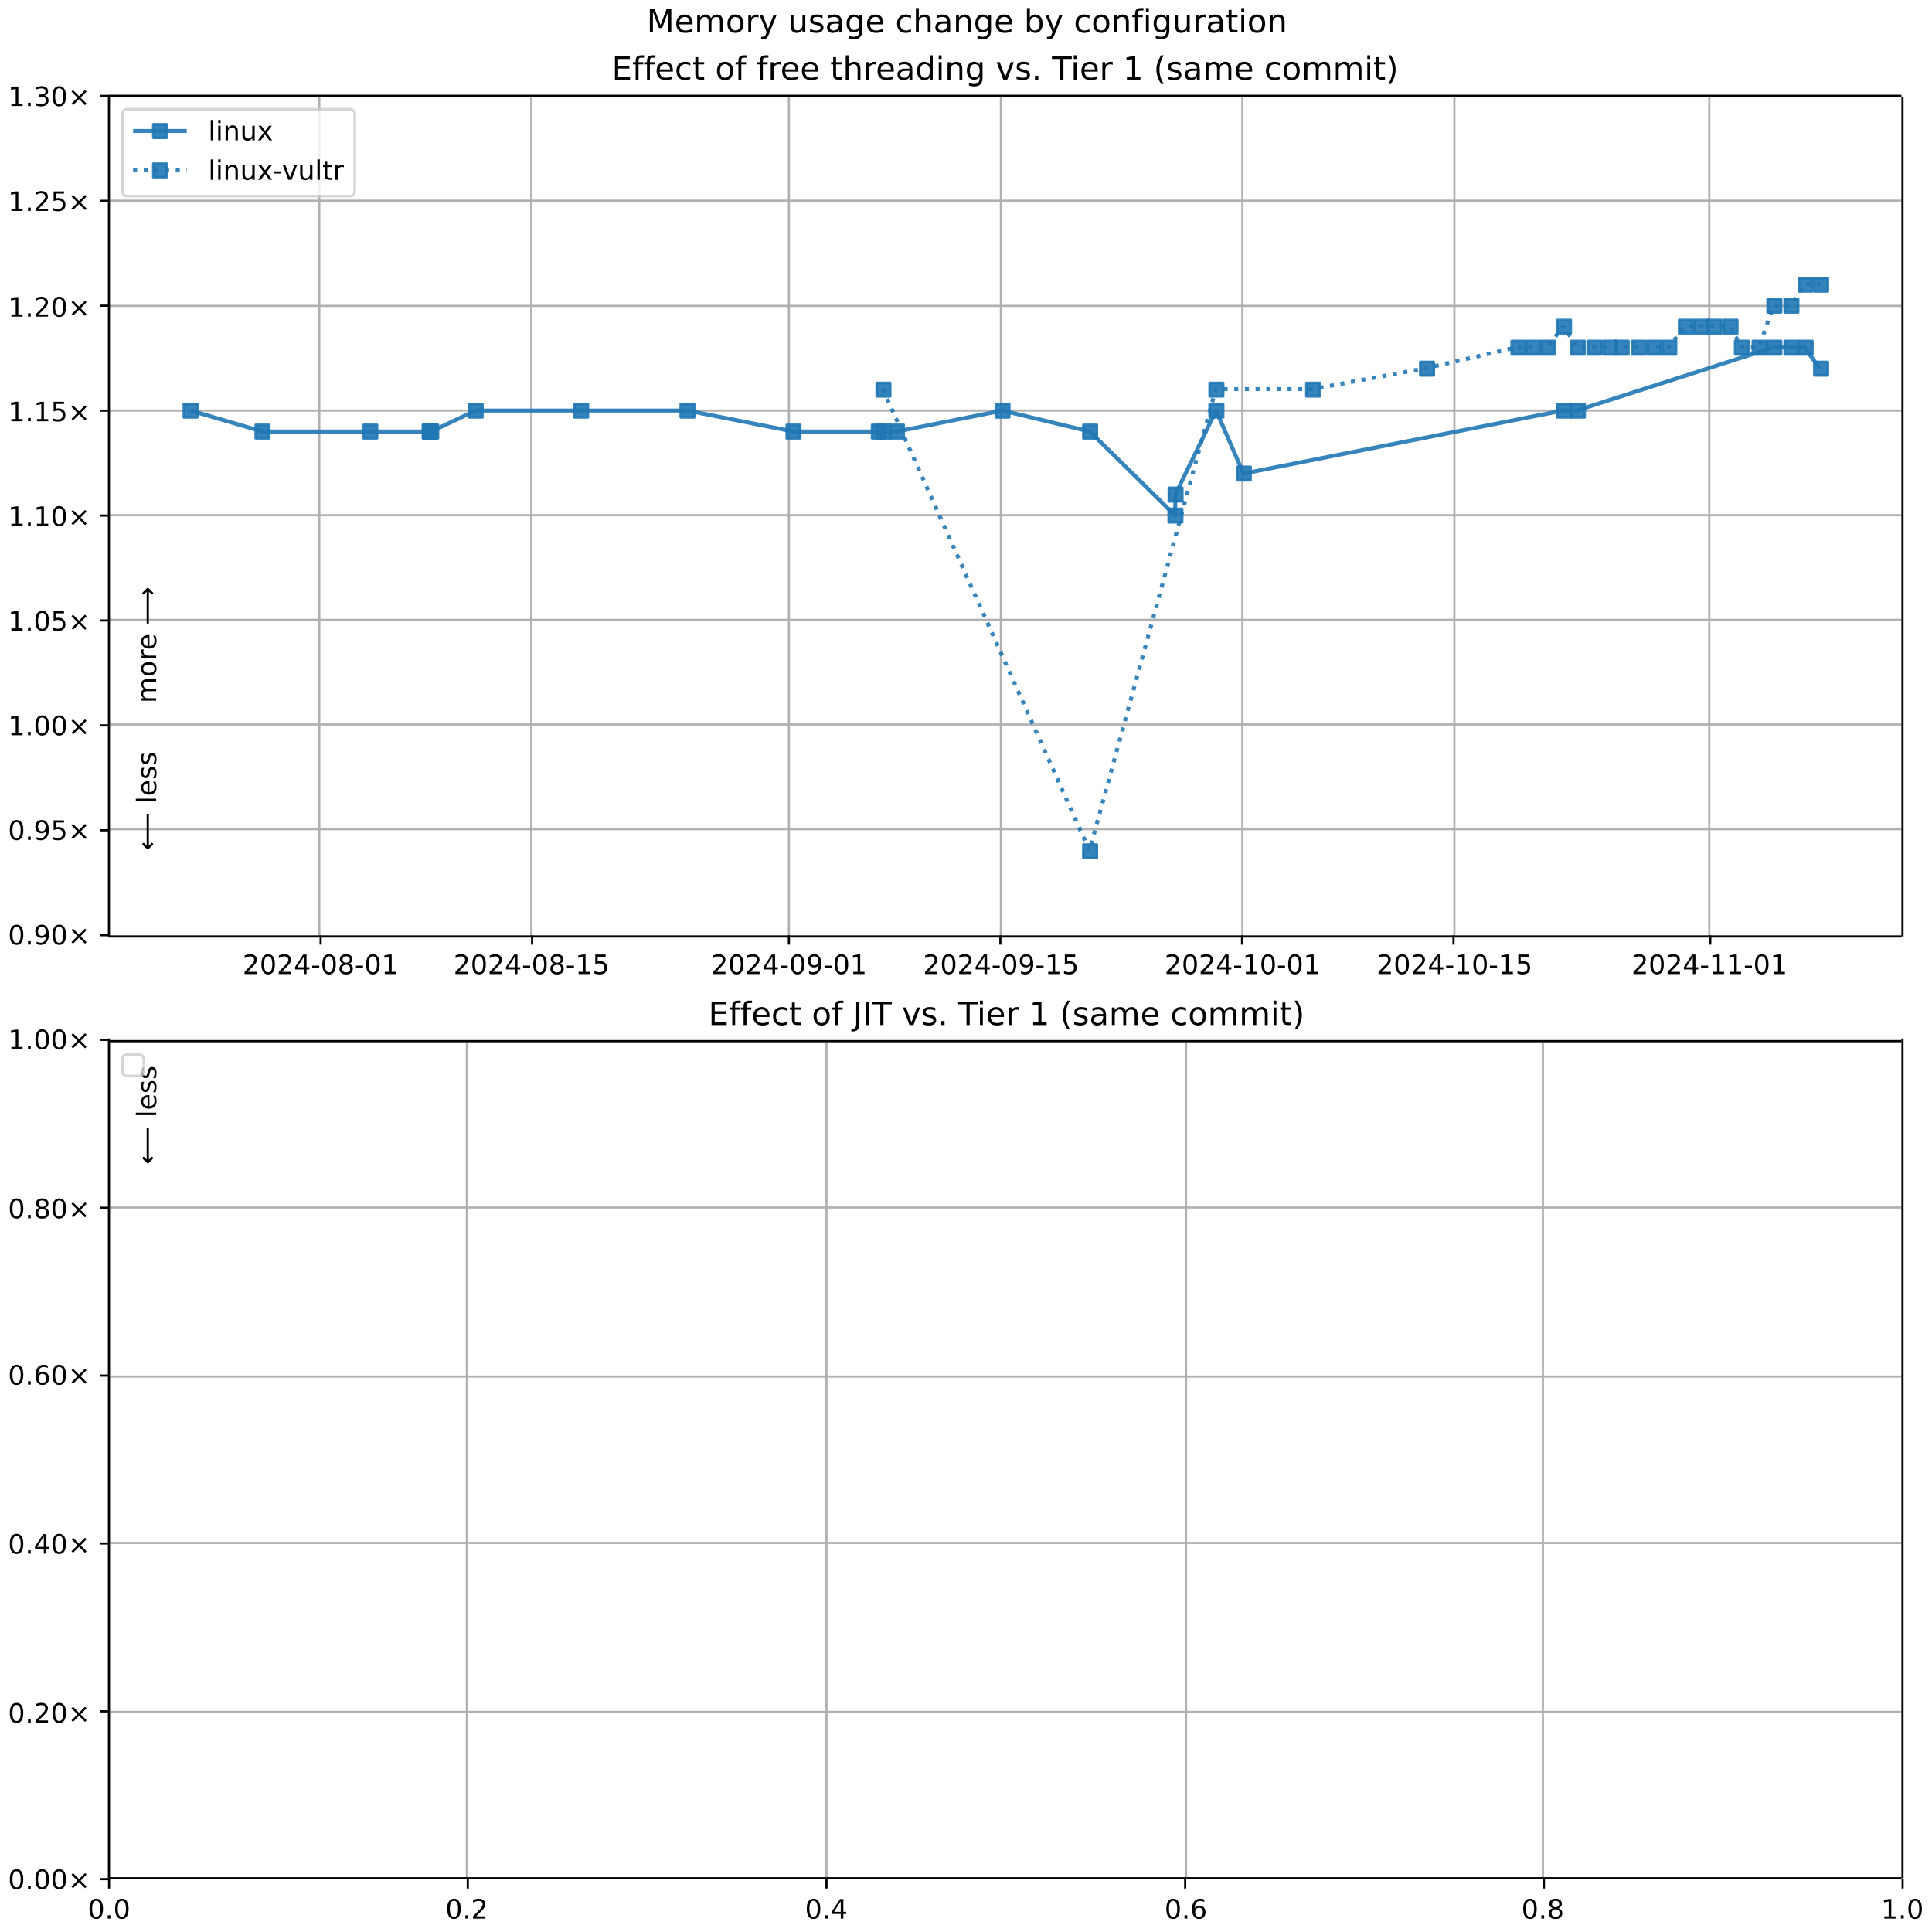
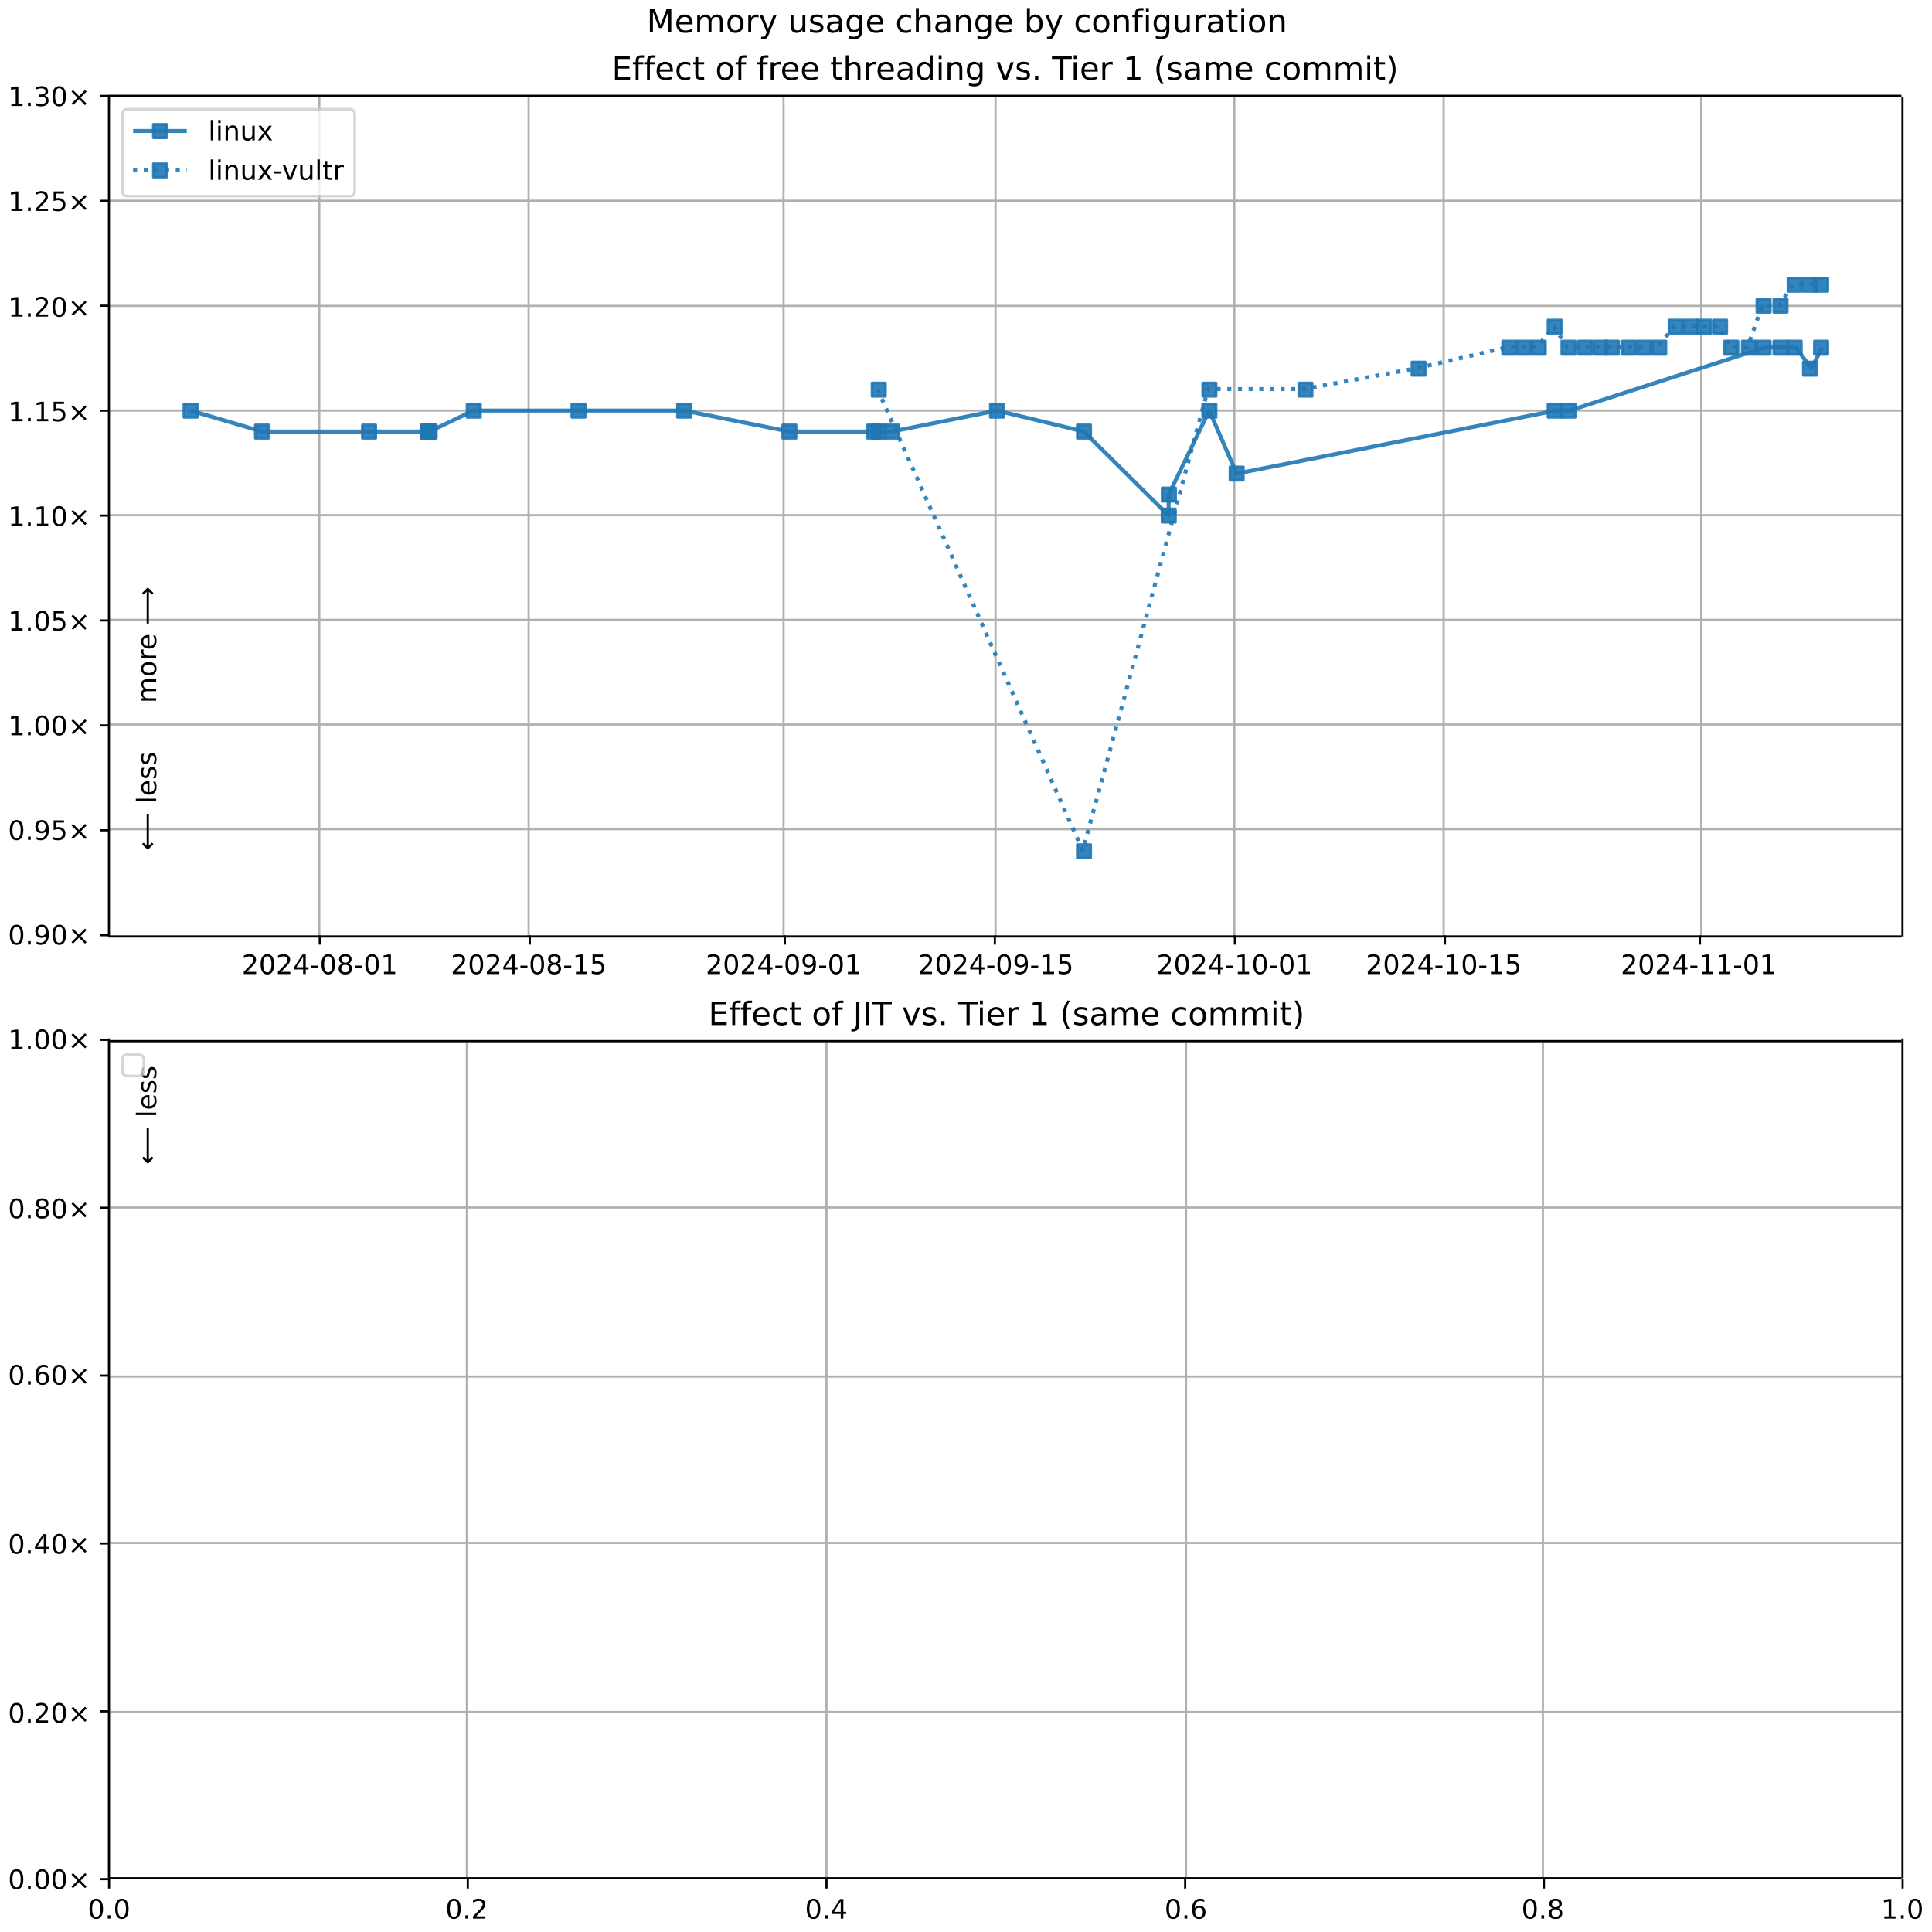
<svg xmlns="http://www.w3.org/2000/svg" xmlns:xlink="http://www.w3.org/1999/xlink" width="720pt" height="720pt" version="1.1" viewBox="0 0 720 720">
  <defs>
    <style type="text/css">*{stroke-linejoin: round; stroke-linecap: butt}</style>
  </defs>
  <path d="m0 720h720v-720h-720z" fill="#fff" />
  <path d="m40.6 349h668v-313h-668z" fill="#fff" />
  <path d="m119 349v-313" clip-path="url(#e)" fill="none" stroke="#b0b0b0" stroke-linecap="square" stroke-width=".8" />
  <defs>
    <path id="l" d="m0 0v3.5" stroke="#000" stroke-width=".8" />
  </defs>
-   <use x="119.493" y="348.529" stroke="#000000" stroke-width=".8" xlink:href="#l" />
-   <g transform="translate(90.4 363) scale(.1 -.1)">
+   <use x="119.163" y="348.529" stroke="#000000" stroke-width=".8" xlink:href="#l" />
+   <g transform="translate(90.1 363) scale(.1 -.1)">
    <defs>
      <path id="f" transform="scale(.0156)" d="m1228 531h2203v-531h-2962v531q359 372 979 998 621 627 780 809 303 340 423 576 121 236 121 464 0 372-261 606-261 235-680 235-297 0-627-103-329-103-704-313v638q381 153 712 231 332 78 607 78 725 0 1156-363 431-362 431-968 0-288-108-546-107-257-392-607-78-91-497-524-418-433-1181-1211z" />
      <path id="b" transform="scale(.0156)" d="m2034 4250q-487 0-733-480-245-479-245-1442 0-959 245-1439 246-480 733-480 491 0 736 480 246 480 246 1439 0 963-246 1442-245 480-736 480zm0 500q785 0 1199-621 414-620 414-1801 0-1178-414-1799-414-620-1199-620-784 0-1198 620-414 621-414 1799 0 1181 414 1801 414 621 1198 621z" />
      <path id="r" transform="scale(.0156)" d="m2419 4116-1594-2491h1594v2491zm-166 550h794v-3041h666v-525h-666v-1100h-628v1100h-2106v609l1940 2957z" />
      <path id="j" transform="scale(.0156)" d="m313 2009h1684v-512h-1684v512z" />
      <path id="ac" transform="scale(.0156)" d="m2034 2216q-450 0-708-241-257-241-257-662 0-422 257-663 258-241 708-241t709 242q260 243 260 662 0 421-258 662-257 241-711 241zm-631 268q-406 100-633 378-226 279-226 679 0 559 398 884 399 325 1092 325 697 0 1094-325t397-884q0-400-227-679-226-278-629-378 456-106 710-416 255-309 255-755 0-679-414-1042-414-362-1186-362-771 0-1186 362-414 363-414 1042 0 446 256 755 257 310 713 416zm-231 997q0-362 226-565 227-203 636-203 407 0 636 203 230 203 230 565 0 363-230 566-229 203-636 203-409 0-636-203-226-203-226-566z" />
      <path id="c" transform="scale(.0156)" d="m794 531h1031v3560l-1122-225v575l1116 225h631v-4135h1031v-531h-2687v531z" />
    </defs>
    <use xlink:href="#f" />
    <use x="63.623" xlink:href="#b" />
    <use x="127.246" xlink:href="#f" />
    <use x="190.869" xlink:href="#r" />
    <use x="254.492" xlink:href="#j" />
    <use x="290.576" xlink:href="#b" />
    <use x="354.199" xlink:href="#ac" />
    <use x="417.822" xlink:href="#j" />
    <use x="453.906" xlink:href="#b" />
    <use x="517.529" xlink:href="#c" />
  </g>
-   <path d="m198 349v-313" clip-path="url(#e)" fill="none" stroke="#b0b0b0" stroke-linecap="square" stroke-width=".8" />
-   <use x="198.301" y="348.529" stroke="#000000" stroke-width=".8" xlink:href="#l" />
-   <g transform="translate(169 363) scale(.1 -.1)">
+   <path d="m197 349v-313" clip-path="url(#e)" fill="none" stroke="#b0b0b0" stroke-linecap="square" stroke-width=".8" />
+   <use x="197.435" y="348.529" stroke="#000000" stroke-width=".8" xlink:href="#l" />
+   <g transform="translate(168 363) scale(.1 -.1)">
    <defs>
      <path id="u" transform="scale(.0156)" d="m691 4666h2478v-532h-1900v-1143q137 47 274 70 138 23 276 23 781 0 1237-428 457-428 457-1159 0-753-469-1171-469-417-1322-417-294 0-599 50-304 50-629 150v635q281-153 581-228t634-75q541 0 856 284 316 284 316 772 0 487-316 771-315 285-856 285-253 0-505-56-251-56-513-175v2344z" />
    </defs>
    <use xlink:href="#f" />
    <use x="63.623" xlink:href="#b" />
    <use x="127.246" xlink:href="#f" />
    <use x="190.869" xlink:href="#r" />
    <use x="254.492" xlink:href="#j" />
    <use x="290.576" xlink:href="#b" />
    <use x="354.199" xlink:href="#ac" />
    <use x="417.822" xlink:href="#j" />
    <use x="453.906" xlink:href="#c" />
    <use x="517.529" xlink:href="#u" />
  </g>
-   <path d="m294 349v-313" clip-path="url(#e)" fill="none" stroke="#b0b0b0" stroke-linecap="square" stroke-width=".8" />
-   <use x="293.996" y="348.529" stroke="#000000" stroke-width=".8" xlink:href="#l" />
-   <g transform="translate(265 363) scale(.1 -.1)">
+   <path d="m292 349v-313" clip-path="url(#e)" fill="none" stroke="#b0b0b0" stroke-linecap="square" stroke-width=".8" />
+   <use x="292.479" y="348.529" stroke="#000000" stroke-width=".8" xlink:href="#l" />
+   <g transform="translate(263 363) scale(.1 -.1)">
    <defs>
      <path id="ab" transform="scale(.0156)" d="m703 97v575q238-113 481-172 244-59 479-59 625 0 954 420 330 420 377 1277-181-269-460-413-278-144-615-144-700 0-1108 423-408 424-408 1159 0 718 425 1152 425 435 1131 435 810 0 1236-621 427-620 427-1801 0-1103-524-1761-523-658-1407-658-238 0-482 47-243 47-506 141zm1256 1978q425 0 673 290 249 291 249 798 0 503-249 795-248 292-673 292t-673-292-248-795q0-507 248-798 248-290 673-290z" />
    </defs>
    <use xlink:href="#f" />
    <use x="63.623" xlink:href="#b" />
    <use x="127.246" xlink:href="#f" />
    <use x="190.869" xlink:href="#r" />
    <use x="254.492" xlink:href="#j" />
    <use x="290.576" xlink:href="#b" />
    <use x="354.199" xlink:href="#ab" />
    <use x="417.822" xlink:href="#j" />
    <use x="453.906" xlink:href="#b" />
    <use x="517.529" xlink:href="#c" />
  </g>
-   <path d="m373 349v-313" clip-path="url(#e)" fill="none" stroke="#b0b0b0" stroke-linecap="square" stroke-width=".8" />
-   <use x="372.804" y="348.529" stroke="#000000" stroke-width=".8" xlink:href="#l" />
-   <g transform="translate(344 363) scale(.1 -.1)">
+   <path d="m371 349v-313" clip-path="url(#e)" fill="none" stroke="#b0b0b0" stroke-linecap="square" stroke-width=".8" />
+   <use x="370.751" y="348.529" stroke="#000000" stroke-width=".8" xlink:href="#l" />
+   <g transform="translate(342 363) scale(.1 -.1)">
    <use xlink:href="#f" />
    <use x="63.623" xlink:href="#b" />
    <use x="127.246" xlink:href="#f" />
    <use x="190.869" xlink:href="#r" />
    <use x="254.492" xlink:href="#j" />
    <use x="290.576" xlink:href="#b" />
    <use x="354.199" xlink:href="#ab" />
    <use x="417.822" xlink:href="#j" />
    <use x="453.906" xlink:href="#c" />
    <use x="517.529" xlink:href="#u" />
  </g>
-   <path d="m463 349v-313" clip-path="url(#e)" fill="none" stroke="#b0b0b0" stroke-linecap="square" stroke-width=".8" />
-   <use x="462.87" y="348.529" stroke="#000000" stroke-width=".8" xlink:href="#l" />
-   <g transform="translate(434 363) scale(.1 -.1)">
+   <path d="m460 349v-313" clip-path="url(#e)" fill="none" stroke="#b0b0b0" stroke-linecap="square" stroke-width=".8" />
+   <use x="460.205" y="348.529" stroke="#000000" stroke-width=".8" xlink:href="#l" />
+   <g transform="translate(431 363) scale(.1 -.1)">
    <use xlink:href="#f" />
    <use x="63.623" xlink:href="#b" />
    <use x="127.246" xlink:href="#f" />
    <use x="190.869" xlink:href="#r" />
    <use x="254.492" xlink:href="#j" />
    <use x="290.576" xlink:href="#c" />
    <use x="354.199" xlink:href="#b" />
    <use x="417.822" xlink:href="#j" />
    <use x="453.906" xlink:href="#b" />
    <use x="517.529" xlink:href="#c" />
  </g>
-   <path d="m542 349v-313" clip-path="url(#e)" fill="none" stroke="#b0b0b0" stroke-linecap="square" stroke-width=".8" />
-   <use x="541.678" y="348.529" stroke="#000000" stroke-width=".8" xlink:href="#l" />
-   <g transform="translate(513 363) scale(.1 -.1)">
+   <path d="m538 349v-313" clip-path="url(#e)" fill="none" stroke="#b0b0b0" stroke-linecap="square" stroke-width=".8" />
+   <use x="538.476" y="348.529" stroke="#000000" stroke-width=".8" xlink:href="#l" />
+   <g transform="translate(509 363) scale(.1 -.1)">
    <use xlink:href="#f" />
    <use x="63.623" xlink:href="#b" />
    <use x="127.246" xlink:href="#f" />
    <use x="190.869" xlink:href="#r" />
    <use x="254.492" xlink:href="#j" />
    <use x="290.576" xlink:href="#c" />
    <use x="354.199" xlink:href="#b" />
    <use x="417.822" xlink:href="#j" />
    <use x="453.906" xlink:href="#c" />
    <use x="517.529" xlink:href="#u" />
  </g>
-   <path d="m637 349v-313" clip-path="url(#e)" fill="none" stroke="#b0b0b0" stroke-linecap="square" stroke-width=".8" />
-   <use x="637.373" y="348.529" stroke="#000000" stroke-width=".8" xlink:href="#l" />
-   <g transform="translate(608 363) scale(.1 -.1)">
+   <path d="m634 349v-313" clip-path="url(#e)" fill="none" stroke="#b0b0b0" stroke-linecap="square" stroke-width=".8" />
+   <use x="633.521" y="348.529" stroke="#000000" stroke-width=".8" xlink:href="#l" />
+   <g transform="translate(604 363) scale(.1 -.1)">
    <use xlink:href="#f" />
    <use x="63.623" xlink:href="#b" />
    <use x="127.246" xlink:href="#f" />
    <use x="190.869" xlink:href="#r" />
    <use x="254.492" xlink:href="#j" />
    <use x="290.576" xlink:href="#c" />
    <use x="354.199" xlink:href="#c" />
    <use x="417.822" xlink:href="#j" />
    <use x="453.906" xlink:href="#b" />
    <use x="517.529" xlink:href="#c" />
  </g>
  <path d="m40.6 349h668" clip-path="url(#e)" fill="none" stroke="#b0b0b0" stroke-linecap="square" stroke-width=".8" />
  <defs>
    <path id="h" d="m0 0h-3.5" stroke="#000" stroke-width=".8" />
  </defs>
  <use x="40.646" y="348.529" stroke="#000000" stroke-width=".8" xlink:href="#h" />
  <g transform="translate(3 352) scale(.1 -.1)">
    <defs>
      <path id="d" transform="scale(.0156)" d="m684 794h660v-794h-660v794z" />
      <path id="i" transform="scale(.0156)" d="m4488 3438-1429-1435 1429-1428-372-378-1435 1434-1434-1434-369 378 1425 1428-1425 1435 369 378 1434-1435 1435 1435 372-378z" />
    </defs>
    <use xlink:href="#b" />
    <use x="63.623" xlink:href="#d" />
    <use x="95.41" xlink:href="#ab" />
    <use x="159.033" xlink:href="#b" />
    <use x="222.656" xlink:href="#i" />
  </g>
  <path d="m40.6 309h668" clip-path="url(#e)" fill="none" stroke="#b0b0b0" stroke-linecap="square" stroke-width=".8" />
  <use x="40.646" y="309.429" stroke="#000000" stroke-width=".8" xlink:href="#h" />
  <g transform="translate(3 313) scale(.1 -.1)">
    <use xlink:href="#b" />
    <use x="63.623" xlink:href="#d" />
    <use x="95.41" xlink:href="#ab" />
    <use x="159.033" xlink:href="#u" />
    <use x="222.656" xlink:href="#i" />
  </g>
  <path d="m40.6 270h668" clip-path="url(#e)" fill="none" stroke="#b0b0b0" stroke-linecap="square" stroke-width=".8" />
  <use x="40.646" y="270.33" stroke="#000000" stroke-width=".8" xlink:href="#h" />
  <g transform="translate(3 274) scale(.1 -.1)">
    <use xlink:href="#c" />
    <use x="63.623" xlink:href="#d" />
    <use x="95.41" xlink:href="#b" />
    <use x="159.033" xlink:href="#b" />
    <use x="222.656" xlink:href="#i" />
  </g>
  <path d="m40.6 231h668" clip-path="url(#e)" fill="none" stroke="#b0b0b0" stroke-linecap="square" stroke-width=".8" />
  <use x="40.646" y="231.23" stroke="#000000" stroke-width=".8" xlink:href="#h" />
  <g transform="translate(3 235) scale(.1 -.1)">
    <use xlink:href="#c" />
    <use x="63.623" xlink:href="#d" />
    <use x="95.41" xlink:href="#b" />
    <use x="159.033" xlink:href="#u" />
    <use x="222.656" xlink:href="#i" />
  </g>
  <path d="m40.6 192h668" clip-path="url(#e)" fill="none" stroke="#b0b0b0" stroke-linecap="square" stroke-width=".8" />
  <use x="40.646" y="192.131" stroke="#000000" stroke-width=".8" xlink:href="#h" />
  <g transform="translate(3 196) scale(.1 -.1)">
    <use xlink:href="#c" />
    <use x="63.623" xlink:href="#d" />
    <use x="95.41" xlink:href="#c" />
    <use x="159.033" xlink:href="#b" />
    <use x="222.656" xlink:href="#i" />
  </g>
  <path d="m40.6 153h668" clip-path="url(#e)" fill="none" stroke="#b0b0b0" stroke-linecap="square" stroke-width=".8" />
  <use x="40.646" y="153.031" stroke="#000000" stroke-width=".8" xlink:href="#h" />
  <g transform="translate(3 157) scale(.1 -.1)">
    <use xlink:href="#c" />
    <use x="63.623" xlink:href="#d" />
    <use x="95.41" xlink:href="#c" />
    <use x="159.033" xlink:href="#u" />
    <use x="222.656" xlink:href="#i" />
  </g>
  <path d="m40.6 114h668" clip-path="url(#e)" fill="none" stroke="#b0b0b0" stroke-linecap="square" stroke-width=".8" />
  <use x="40.646" y="113.932" stroke="#000000" stroke-width=".8" xlink:href="#h" />
  <g transform="translate(3 118) scale(.1 -.1)">
    <use xlink:href="#c" />
    <use x="63.623" xlink:href="#d" />
    <use x="95.41" xlink:href="#f" />
    <use x="159.033" xlink:href="#b" />
    <use x="222.656" xlink:href="#i" />
  </g>
  <path d="m40.6 74.8h668" clip-path="url(#e)" fill="none" stroke="#b0b0b0" stroke-linecap="square" stroke-width=".8" />
  <use x="40.646" y="74.832" stroke="#000000" stroke-width=".8" xlink:href="#h" />
  <g transform="translate(3 78.6) scale(.1 -.1)">
    <use xlink:href="#c" />
    <use x="63.623" xlink:href="#d" />
    <use x="95.41" xlink:href="#f" />
    <use x="159.033" xlink:href="#u" />
    <use x="222.656" xlink:href="#i" />
  </g>
  <path d="m40.6 35.7h668" clip-path="url(#e)" fill="none" stroke="#b0b0b0" stroke-linecap="square" stroke-width=".8" />
  <use x="40.646" y="35.733" stroke="#000000" stroke-width=".8" xlink:href="#h" />
  <g transform="translate(3 39.5) scale(.1 -.1)">
    <defs>
      <path id="at" transform="scale(.0156)" d="m2597 2516q453-97 707-404 255-306 255-756 0-690-475-1069-475-378-1350-378-293 0-604 58t-642 174v609q262-153 574-231 313-78 654-78 593 0 904 234t311 681q0 413-289 645-289 233-804 233h-544v519h569q465 0 712 186t247 536q0 359-255 551-254 193-729 193-260 0-557-57-297-56-653-174v562q360 100 674 150t592 50q719 0 1137-327 419-326 419-882 0-388-222-655t-631-370z" />
    </defs>
    <use xlink:href="#c" />
    <use x="63.623" xlink:href="#d" />
    <use x="95.41" xlink:href="#at" />
    <use x="159.033" xlink:href="#b" />
    <use x="222.656" xlink:href="#i" />
  </g>
-   <path d="m71 153 26.8 7.82h40.2 22.1 0.036 0.536l16.6-7.82h39.3 39.6l39.5 7.82h31.8 1.73 5.05l39.3-7.82 32.6 7.82 31.8 31.3 0.059-7.82 15.2-31.3 10.2 23.5 119-23.5h5.18l73.2-23.5h6.36 5.32l5.74 7.82" clip-path="url(#e)" fill="none" stroke="#1f77b4" stroke-linecap="square" stroke-opacity=".9" stroke-width="1.5" />
+   <path d="m71 153 26.6 7.82h39.9 22 0.036 0.532l16.4-7.82h39 39.4l39.2 7.82h31.6 1.72 5.01l39.1-7.82 32.4 7.82 31.6 31.3 0.059-7.82 15.1-31.3 10.2 23.5 119-23.5h5.14l72.7-23.5h6.31 5.28l5.71 7.82 4.13-7.82" clip-path="url(#e)" fill="none" stroke="#1f77b4" stroke-linecap="square" stroke-opacity=".9" stroke-width="1.5" />
  <defs>
    <path id="a" d="m-2.5 2.5h5v-5h-5z" stroke="#1f77b4" stroke-opacity=".9" />
  </defs>
  <g clip-path="url(#e)" fill="#1f77b4" fill-opacity=".9" stroke="#1f77b4" stroke-opacity=".9">
    <use x="71.027" y="153.031" xlink:href="#a" />
-     <use x="97.811" y="160.851" xlink:href="#a" />
-     <use x="138.005" y="160.851" xlink:href="#a" />
-     <use x="160.151" y="160.851" xlink:href="#a" />
-     <use x="160.187" y="160.851" xlink:href="#a" />
-     <use x="160.723" y="160.851" xlink:href="#a" />
-     <use x="177.274" y="153.031" xlink:href="#a" />
-     <use x="216.588" y="153.031" xlink:href="#a" />
-     <use x="256.212" y="153.031" xlink:href="#a" />
-     <use x="295.705" y="160.851" xlink:href="#a" />
-     <use x="327.505" y="160.851" xlink:href="#a" />
-     <use x="329.238" y="160.851" xlink:href="#a" />
-     <use x="334.287" y="160.851" xlink:href="#a" />
-     <use x="373.624" y="153.031" xlink:href="#a" />
-     <use x="406.257" y="160.851" xlink:href="#a" />
-     <use x="438.052" y="192.131" xlink:href="#a" />
-     <use x="438.111" y="184.311" xlink:href="#a" />
-     <use x="453.315" y="153.031" xlink:href="#a" />
-     <use x="463.538" y="176.491" xlink:href="#a" />
-     <use x="582.871" y="153.031" xlink:href="#a" />
-     <use x="588.05" y="153.031" xlink:href="#a" />
-     <use x="661.251" y="129.572" xlink:href="#a" />
-     <use x="667.606" y="129.572" xlink:href="#a" />
-     <use x="672.922" y="129.572" xlink:href="#a" />
-     <use x="678.666" y="137.391" xlink:href="#a" />
+     <use x="97.629" y="160.851" xlink:href="#a" />
+     <use x="137.55" y="160.851" xlink:href="#a" />
+     <use x="159.545" y="160.851" xlink:href="#a" />
+     <use x="159.581" y="160.851" xlink:href="#a" />
+     <use x="160.113" y="160.851" xlink:href="#a" />
+     <use x="176.552" y="153.031" xlink:href="#a" />
+     <use x="215.598" y="153.031" xlink:href="#a" />
+     <use x="254.953" y="153.031" xlink:href="#a" />
+     <use x="294.176" y="160.851" xlink:href="#a" />
+     <use x="325.761" y="160.851" xlink:href="#a" />
+     <use x="327.482" y="160.851" xlink:href="#a" />
+     <use x="332.496" y="160.851" xlink:href="#a" />
+     <use x="371.566" y="153.031" xlink:href="#a" />
+     <use x="403.977" y="160.851" xlink:href="#a" />
+     <use x="435.555" y="192.131" xlink:href="#a" />
+     <use x="435.614" y="184.311" xlink:href="#a" />
+     <use x="450.715" y="153.031" xlink:href="#a" />
+     <use x="460.868" y="176.491" xlink:href="#a" />
+     <use x="579.389" y="153.031" xlink:href="#a" />
+     <use x="584.532" y="153.031" xlink:href="#a" />
+     <use x="657.236" y="129.572" xlink:href="#a" />
+     <use x="663.548" y="129.572" xlink:href="#a" />
+     <use x="668.828" y="129.572" xlink:href="#a" />
+     <use x="674.533" y="137.391" xlink:href="#a" />
+     <use x="678.666" y="129.572" xlink:href="#a" />
  </g>
  <g stroke="#1f77b4" stroke-opacity=".9">
-     <path d="m329 145 77 172 47.1-172h36l42.5-7.82 34-7.82h5.56 5.48l5.98-7.82 5.18 7.82h6.28 5.72 4.32 6.43 5.69 5.62l6.18-7.82h5.63 5.05 5.97l4.22 7.82h6.61l5.49-15.6h6.36l5.32-7.82h5.74" clip-path="url(#e)" fill="none" stroke-dasharray="1.5,2.475" stroke-width="1.5" />
+     <path d="m327 145 76.5 172 46.7-172h35.8l42.2-7.82 33.8-7.82h5.52 5.44l5.94-7.82 5.14 7.82h6.23 5.68 4.29 6.39 5.65 5.58l6.13-7.82h5.59 5.02 5.93l4.19 7.82h6.57l5.46-15.6h6.31l5.28-7.82h5.71 4.13" clip-path="url(#e)" fill="none" stroke-dasharray="1.5,2.475" stroke-width="1.5" />
    <g clip-path="url(#e)" fill="#1f77b4" fill-opacity=".9">
-       <use x="329.238" y="145.211" xlink:href="#a" />
-       <use x="406.257" y="317.249" xlink:href="#a" />
-       <use x="453.315" y="145.211" xlink:href="#a" />
-       <use x="489.361" y="145.211" xlink:href="#a" />
-       <use x="531.817" y="137.391" xlink:href="#a" />
-       <use x="565.857" y="129.572" xlink:href="#a" />
-       <use x="571.415" y="129.572" xlink:href="#a" />
-       <use x="576.892" y="129.572" xlink:href="#a" />
-       <use x="582.871" y="121.752" xlink:href="#a" />
-       <use x="588.05" y="129.572" xlink:href="#a" />
-       <use x="594.326" y="129.572" xlink:href="#a" />
-       <use x="600.046" y="129.572" xlink:href="#a" />
-       <use x="604.361" y="129.572" xlink:href="#a" />
-       <use x="610.793" y="129.572" xlink:href="#a" />
-       <use x="616.482" y="129.572" xlink:href="#a" />
-       <use x="622.102" y="129.572" xlink:href="#a" />
-       <use x="628.278" y="121.752" xlink:href="#a" />
-       <use x="633.905" y="121.752" xlink:href="#a" />
-       <use x="638.955" y="121.752" xlink:href="#a" />
-       <use x="644.922" y="121.752" xlink:href="#a" />
-       <use x="649.145" y="129.572" xlink:href="#a" />
-       <use x="655.757" y="129.572" xlink:href="#a" />
-       <use x="661.251" y="113.932" xlink:href="#a" />
-       <use x="667.606" y="113.932" xlink:href="#a" />
-       <use x="672.922" y="106.112" xlink:href="#a" />
+       <use x="327.482" y="145.211" xlink:href="#a" />
+       <use x="403.977" y="317.249" xlink:href="#a" />
+       <use x="450.715" y="145.211" xlink:href="#a" />
+       <use x="486.515" y="145.211" xlink:href="#a" />
+       <use x="528.682" y="137.391" xlink:href="#a" />
+       <use x="562.491" y="129.572" xlink:href="#a" />
+       <use x="568.011" y="129.572" xlink:href="#a" />
+       <use x="573.45" y="129.572" xlink:href="#a" />
+       <use x="579.389" y="121.752" xlink:href="#a" />
+       <use x="584.532" y="129.572" xlink:href="#a" />
+       <use x="590.766" y="129.572" xlink:href="#a" />
+       <use x="596.447" y="129.572" xlink:href="#a" />
+       <use x="600.733" y="129.572" xlink:href="#a" />
+       <use x="607.122" y="129.572" xlink:href="#a" />
+       <use x="612.772" y="129.572" xlink:href="#a" />
+       <use x="618.353" y="129.572" xlink:href="#a" />
+       <use x="624.487" y="121.752" xlink:href="#a" />
+       <use x="630.075" y="121.752" xlink:href="#a" />
+       <use x="635.091" y="121.752" xlink:href="#a" />
+       <use x="641.018" y="121.752" xlink:href="#a" />
+       <use x="645.212" y="129.572" xlink:href="#a" />
+       <use x="651.78" y="129.572" xlink:href="#a" />
+       <use x="657.236" y="113.932" xlink:href="#a" />
+       <use x="663.548" y="113.932" xlink:href="#a" />
+       <use x="668.828" y="106.112" xlink:href="#a" />
+       <use x="674.533" y="106.112" xlink:href="#a" />
      <use x="678.666" y="106.112" xlink:href="#a" />
    </g>
  </g>
  <path d="m40.6 349v-313" fill="none" stroke="#000" stroke-linecap="square" stroke-width=".8" />
  <path d="m709 349v-313" fill="none" stroke="#000" stroke-linecap="square" stroke-width=".8" />
  <path d="m40.6 349h668" fill="none" stroke="#000" stroke-linecap="square" stroke-width=".8" />
  <path d="m40.6 35.7h668" fill="none" stroke="#000" stroke-linecap="square" stroke-width=".8" />
  <g clip-path="url(#e)">
    <g transform="translate(58.2 262) rotate(-90) scale(.1 -.1)">
      <defs>
        <path id="p" transform="scale(.0156)" d="m3328 2828q216 388 516 572t706 184q547 0 844-383 297-382 297-1088v-2113h-578v2094q0 503-179 746-178 244-543 244-447 0-707-297-259-296-259-809v-1978h-578v2094q0 506-178 748t-550 242q-441 0-701-298-259-298-259-808v-1978h-578v3500h578v-544q197 322 472 475t653 153q382 0 649-194 267-193 395-562z" />
        <path id="o" transform="scale(.0156)" d="m1959 3097q-462 0-731-361t-269-989 267-989q268-361 733-361 460 0 728 362 269 363 269 988 0 622-269 986-268 364-728 364zm0 487q750 0 1178-488 429-487 429-1349 0-859-429-1349-428-489-1178-489-753 0-1180 489-426 490-426 1349 0 862 426 1349 427 488 1180 488z" />
        <path id="n" transform="scale(.0156)" d="m2631 2963q-97 56-211 82-114 27-251 27-488 0-749-317t-261-911v-1844h-578v3500h578v-544q182 319 472 473 291 155 707 155 59 0 131-8 72-7 159-23l3-590z" />
        <path id="g" transform="scale(.0156)" d="m3597 1894v-281h-2644q38-594 358-905t892-311q331 0 642 81t618 244v-544q-310-131-635-200t-659-69q-838 0-1327 487-489 488-489 1320 0 859 464 1363 464 505 1252 505 706 0 1117-455 411-454 411-1235zm-575 169q-6 471-264 752-258 282-683 282-481 0-770-272t-333-766l2050 4z" />
        <path id="am" transform="scale(.0156)" d="m8863 2147v-281l-1229-1228-375 375 729 728h-7622v531h7622l-729 728 375 375 1229-1228z" />
      </defs>
      <use xlink:href="#p" />
      <use x="97.412" xlink:href="#o" />
      <use x="158.594" xlink:href="#n" />
      <use x="197.457" xlink:href="#g" />
      <use x="258.98" xlink:href="#DejaVuSans-20" />
      <use x="290.768" xlink:href="#am" />
    </g>
  </g>
  <g clip-path="url(#e)">
    <g transform="translate(58.2 317) rotate(-90) scale(.1 -.1)">
      <defs>
        <path id="an" transform="scale(.0156)" d="m313 1866v281l1228 1228 375-375-728-728h7621v-531h-7621l728-728-375-375-1228 1228z" />
        <path id="z" transform="scale(.0156)" d="m603 4863h575v-4863h-575v4863z" />
        <path id="m" transform="scale(.0156)" d="m2834 3397v-544q-243 125-506 187-262 63-544 63-428 0-642-131t-214-394q0-200 153-314t616-217l197-44q612-131 870-370t258-667q0-488-386-773-386-284-1061-284-281 0-586 55t-642 164v594q319-166 628-249 309-82 613-82 406 0 624 139 219 139 219 392 0 234-158 359-157 125-692 241l-200 47q-534 112-772 345-237 233-237 639 0 494 350 762 350 269 994 269 318 0 599-47 282-46 519-140z" />
      </defs>
      <use xlink:href="#an" />
      <use x="143.359" xlink:href="#DejaVuSans-20" />
      <use x="175.146" xlink:href="#z" />
      <use x="202.93" xlink:href="#g" />
      <use x="264.453" xlink:href="#m" />
      <use x="316.553" xlink:href="#m" />
    </g>
  </g>
  <g transform="translate(228 29.7) scale(.12 -.12)">
    <defs>
      <path id="ai" transform="scale(.0156)" d="m628 4666h2950v-532h-2319v-1381h2222v-531h-2222v-1691h2375v-531h-3006v4666z" />
      <path id="s" transform="scale(.0156)" d="m2375 4863v-479h-550q-309 0-430-125-120-125-120-450v-309h947v-447h-947v-3053h-578v3053h-550v447h550v244q0 584 272 851 272 268 862 268h544z" />
      <path id="w" transform="scale(.0156)" d="m3122 3366v-538q-244 135-489 202t-495 67q-560 0-870-355-309-354-309-995t309-996q310-354 870-354 250 0 495 67t489 202v-532q-241-112-499-168-257-57-548-57-791 0-1257 497-465 497-465 1341 0 856 470 1346 471 491 1290 491 265 0 518-55 253-54 491-163z" />
      <path id="t" transform="scale(.0156)" d="m1172 4494v-994h1184v-447h-1184v-1900q0-428 117-550t477-122h590v-481h-590q-666 0-919 248-253 249-253 905v1900h-422v447h422v994h578z" />
      <path id="ah" transform="scale(.0156)" d="m3513 2113v-2113h-575v2094q0 497-194 743-194 247-581 247-466 0-735-297-269-296-269-809v-1978h-578v4863h578v-1907q207 316 486 472 280 156 646 156 603 0 912-373 310-373 310-1098z" />
      <path id="x" transform="scale(.0156)" d="m2194 1759q-697 0-966-159t-269-544q0-306 202-486 202-179 548-179 479 0 768 339t289 901v128h-572zm1147 238v-2e3h-575v531q-197-318-491-470t-719-152q-537 0-855 302-317 302-317 808 0 590 395 890 396 300 1180 300h807v57q0 397-261 614t-733 217q-300 0-585-72-284-72-546-216v532q315 122 612 182 297 61 578 61 760 0 1135-394 375-393 375-1193z" />
      <path id="ao" transform="scale(.0156)" d="m2906 2969v1894h575v-4863h-575v525q-181-312-458-464-276-152-664-152-634 0-1033 506-398 507-398 1332t398 1331q399 506 1033 506 388 0 664-152 277-151 458-463zm-1959-1222q0-634 261-995t717-361 718 361q263 361 263 995t-263 995q-262 361-718 361t-717-361-261-995z" />
      <path id="q" transform="scale(.0156)" d="m603 3500h575v-3500h-575v3500zm0 1363h575v-729h-575v729z" />
      <path id="v" transform="scale(.0156)" d="m3513 2113v-2113h-575v2094q0 497-194 743-194 247-581 247-466 0-735-297-269-296-269-809v-1978h-578v3500h578v-544q207 316 486 472 280 156 646 156 603 0 912-373 310-373 310-1098z" />
      <path id="aa" transform="scale(.0156)" d="m2906 1791q0 625-258 968-257 344-723 344-462 0-720-344-258-343-258-968 0-622 258-966t720-344q466 0 723 344 258 344 258 966zm575-1357q0-893-397-1329-396-436-1215-436-303 0-572 45t-522 139v559q253-137 500-202 247-66 503-66 566 0 847 295t281 892v285q-178-310-456-463t-666-153q-643 0-1037 490-394 491-394 1301 0 812 394 1302 394 491 1037 491 388 0 666-153t456-462v531h575v-3066z" />
      <path id="ad" transform="scale(.0156)" d="m191 3500h609l1094-2937 1094 2937h609l-1313-3500h-781l-1312 3500z" />
      <path id="ae" transform="scale(.0156)" d="m-19 4666h3947v-532h-1656v-4134h-634v4134h-1657v532z" />
      <path id="al" transform="scale(.0156)" d="m1984 4856q-418-718-622-1422-203-703-203-1425 0-721 205-1429t620-1424h-500q-468 735-701 1444t-233 1409q0 697 231 1403 232 707 703 1444h500z" />
      <path id="ak" transform="scale(.0156)" d="m513 4856h500q468-737 701-1444 233-706 233-1403 0-700-233-1409t-701-1444h-500q415 716 620 1424t205 1429q0 722-205 1425-205 704-620 1422z" />
    </defs>
    <use xlink:href="#ai" />
    <use x="63.184" xlink:href="#s" />
    <use x="98.389" xlink:href="#s" />
    <use x="133.594" xlink:href="#g" />
    <use x="195.117" xlink:href="#w" />
    <use x="250.098" xlink:href="#t" />
    <use x="289.307" xlink:href="#DejaVuSans-20" />
    <use x="321.094" xlink:href="#o" />
    <use x="382.275" xlink:href="#s" />
    <use x="417.48" xlink:href="#DejaVuSans-20" />
    <use x="449.268" xlink:href="#s" />
    <use x="484.473" xlink:href="#n" />
    <use x="523.336" xlink:href="#g" />
    <use x="584.859" xlink:href="#g" />
    <use x="646.383" xlink:href="#DejaVuSans-20" />
    <use x="678.17" xlink:href="#t" />
    <use x="717.379" xlink:href="#ah" />
    <use x="780.758" xlink:href="#n" />
    <use x="819.621" xlink:href="#g" />
    <use x="881.145" xlink:href="#x" />
    <use x="942.424" xlink:href="#ao" />
    <use x="1005.9" xlink:href="#q" />
    <use x="1033.684" xlink:href="#v" />
    <use x="1097.062" xlink:href="#aa" />
    <use x="1160.539" xlink:href="#DejaVuSans-20" />
    <use x="1192.326" xlink:href="#ad" />
    <use x="1251.506" xlink:href="#m" />
    <use x="1303.605" xlink:href="#d" />
    <use x="1335.393" xlink:href="#DejaVuSans-20" />
    <use x="1367.18" xlink:href="#ae" />
    <use x="1425.139" xlink:href="#q" />
    <use x="1452.922" xlink:href="#g" />
    <use x="1514.445" xlink:href="#n" />
    <use x="1555.559" xlink:href="#DejaVuSans-20" />
    <use x="1587.346" xlink:href="#c" />
    <use x="1650.969" xlink:href="#DejaVuSans-20" />
    <use x="1682.756" xlink:href="#al" />
    <use x="1721.77" xlink:href="#m" />
    <use x="1773.869" xlink:href="#x" />
    <use x="1835.148" xlink:href="#p" />
    <use x="1932.561" xlink:href="#g" />
    <use x="1994.084" xlink:href="#DejaVuSans-20" />
    <use x="2025.871" xlink:href="#w" />
    <use x="2080.852" xlink:href="#o" />
    <use x="2142.033" xlink:href="#p" />
    <use x="2239.445" xlink:href="#p" />
    <use x="2336.857" xlink:href="#q" />
    <use x="2364.641" xlink:href="#t" />
    <use x="2403.85" xlink:href="#ak" />
  </g>
  <path d="m47.6 73.1h82.6q2 0 2-2v-28.4q0-2-2-2h-82.6q-2 0-2 2v28.4q0 2 2 2z" fill="#fff" opacity=".8" stroke="#ccc" />
  <path d="m49.6 48.8h10 10" fill="none" stroke="#1f77b4" stroke-linecap="square" stroke-opacity=".9" stroke-width="1.5" />
  <use x="59.646" y="48.831" fill="#1f77b4" fill-opacity=".9" stroke="#1f77b4" stroke-opacity=".9" xlink:href="#a" />
  <g transform="translate(77.6 52.3) scale(.1 -.1)">
    <defs>
      <path id="y" transform="scale(.0156)" d="m544 1381v2119h575v-2097q0-497 193-746 194-248 582-248 465 0 735 297 271 297 271 810v1984h575v-3500h-575v538q-209-319-486-474-276-155-642-155-603 0-916 375-312 375-312 1097zm1447 2203z" />
      <path id="ag" transform="scale(.0156)" d="m3513 3500-1266-1703 1331-1797h-678l-1019 1375-1018-1375h-679l1360 1831-1244 1669h678l928-1247 928 1247h679z" />
    </defs>
    <use xlink:href="#z" />
    <use x="27.783" xlink:href="#q" />
    <use x="55.566" xlink:href="#v" />
    <use x="118.945" xlink:href="#y" />
    <use x="182.324" xlink:href="#ag" />
  </g>
  <path d="m49.6 63.5h10 10" fill="none" stroke="#1f77b4" stroke-dasharray="1.5,2.475" stroke-opacity=".9" stroke-width="1.5" />
  <use x="59.646" y="63.509" fill="#1f77b4" fill-opacity=".9" stroke="#1f77b4" stroke-opacity=".9" xlink:href="#a" />
  <g transform="translate(77.6 67) scale(.1 -.1)">
    <use xlink:href="#z" />
    <use x="27.783" xlink:href="#q" />
    <use x="55.566" xlink:href="#v" />
    <use x="118.945" xlink:href="#y" />
    <use x="182.324" xlink:href="#ag" />
    <use x="241.504" xlink:href="#j" />
    <use x="274.963" xlink:href="#ad" />
    <use x="334.143" xlink:href="#y" />
    <use x="397.521" xlink:href="#z" />
    <use x="425.305" xlink:href="#t" />
    <use x="464.514" xlink:href="#n" />
  </g>
  <path d="m40.6 700h668v-313h-668z" fill="#fff" />
  <path d="m40.6 700v-313" clip-path="url(#k)" fill="none" stroke="#b0b0b0" stroke-linecap="square" stroke-width=".8" />
  <use x="40.646" y="700.322" stroke="#000000" stroke-width=".8" xlink:href="#l" />
  <g transform="translate(32.7 715) scale(.1 -.1)">
    <use xlink:href="#b" />
    <use x="63.623" xlink:href="#d" />
    <use x="95.41" xlink:href="#b" />
  </g>
  <path d="m174 700v-313" clip-path="url(#k)" fill="none" stroke="#b0b0b0" stroke-linecap="square" stroke-width=".8" />
  <use x="174.326" y="700.322" stroke="#000000" stroke-width=".8" xlink:href="#l" />
  <g transform="translate(166 715) scale(.1 -.1)">
    <use xlink:href="#b" />
    <use x="63.623" xlink:href="#d" />
    <use x="95.41" xlink:href="#f" />
  </g>
  <path d="m308 700v-313" clip-path="url(#k)" fill="none" stroke="#b0b0b0" stroke-linecap="square" stroke-width=".8" />
  <use x="308.007" y="700.322" stroke="#000000" stroke-width=".8" xlink:href="#l" />
  <g transform="translate(300 715) scale(.1 -.1)">
    <use xlink:href="#b" />
    <use x="63.623" xlink:href="#d" />
    <use x="95.41" xlink:href="#r" />
  </g>
  <path d="m442 700v-313" clip-path="url(#k)" fill="none" stroke="#b0b0b0" stroke-linecap="square" stroke-width=".8" />
  <use x="441.687" y="700.322" stroke="#000000" stroke-width=".8" xlink:href="#l" />
  <g transform="translate(434 715) scale(.1 -.1)">
    <defs>
      <path id="aj" transform="scale(.0156)" d="m2113 2584q-425 0-674-291-248-290-248-796 0-503 248-796 249-292 674-292t673 292q248 293 248 796 0 506-248 796-248 291-673 291zm1253 1979v-575q-238 112-480 171-242 60-480 60-625 0-955-422-329-422-376-1275 184 272 462 417 279 145 613 145 703 0 1111-427 408-426 408-1160 0-719-425-1154-425-434-1131-434-810 0-1238 620-428 621-428 1799 0 1106 525 1764t1409 658q238 0 480-47t505-140z" />
    </defs>
    <use xlink:href="#b" />
    <use x="63.623" xlink:href="#d" />
    <use x="95.41" xlink:href="#aj" />
  </g>
  <path d="m575 700v-313" clip-path="url(#k)" fill="none" stroke="#b0b0b0" stroke-linecap="square" stroke-width=".8" />
  <use x="575.368" y="700.322" stroke="#000000" stroke-width=".8" xlink:href="#l" />
  <g transform="translate(567 715) scale(.1 -.1)">
    <use xlink:href="#b" />
    <use x="63.623" xlink:href="#d" />
    <use x="95.41" xlink:href="#ac" />
  </g>
  <path d="m709 700v-313" clip-path="url(#k)" fill="none" stroke="#b0b0b0" stroke-linecap="square" stroke-width=".8" />
  <use x="709.048" y="700.322" stroke="#000000" stroke-width=".8" xlink:href="#l" />
  <g transform="translate(701 715) scale(.1 -.1)">
    <use xlink:href="#c" />
    <use x="63.623" xlink:href="#d" />
    <use x="95.41" xlink:href="#b" />
  </g>
  <path d="m40.6 700h668" clip-path="url(#k)" fill="none" stroke="#b0b0b0" stroke-linecap="square" stroke-width=".8" />
  <use x="40.646" y="700.322" stroke="#000000" stroke-width=".8" xlink:href="#h" />
  <g transform="translate(3 704) scale(.1 -.1)">
    <use xlink:href="#b" />
    <use x="63.623" xlink:href="#d" />
    <use x="95.41" xlink:href="#b" />
    <use x="159.033" xlink:href="#b" />
    <use x="222.656" xlink:href="#i" />
  </g>
  <path d="m40.6 638h668" clip-path="url(#k)" fill="none" stroke="#b0b0b0" stroke-linecap="square" stroke-width=".8" />
  <use x="40.646" y="637.762" stroke="#000000" stroke-width=".8" xlink:href="#h" />
  <g transform="translate(3 642) scale(.1 -.1)">
    <use xlink:href="#b" />
    <use x="63.623" xlink:href="#d" />
    <use x="95.41" xlink:href="#f" />
    <use x="159.033" xlink:href="#b" />
    <use x="222.656" xlink:href="#i" />
  </g>
  <path d="m40.6 575h668" clip-path="url(#k)" fill="none" stroke="#b0b0b0" stroke-linecap="square" stroke-width=".8" />
  <use x="40.646" y="575.203" stroke="#000000" stroke-width=".8" xlink:href="#h" />
  <g transform="translate(3 579) scale(.1 -.1)">
    <use xlink:href="#b" />
    <use x="63.623" xlink:href="#d" />
    <use x="95.41" xlink:href="#r" />
    <use x="159.033" xlink:href="#b" />
    <use x="222.656" xlink:href="#i" />
  </g>
  <path d="m40.6 513h668" clip-path="url(#k)" fill="none" stroke="#b0b0b0" stroke-linecap="square" stroke-width=".8" />
  <use x="40.646" y="512.644" stroke="#000000" stroke-width=".8" xlink:href="#h" />
  <g transform="translate(3 516) scale(.1 -.1)">
    <use xlink:href="#b" />
    <use x="63.623" xlink:href="#d" />
    <use x="95.41" xlink:href="#aj" />
    <use x="159.033" xlink:href="#b" />
    <use x="222.656" xlink:href="#i" />
  </g>
  <path d="m40.6 450h668" clip-path="url(#k)" fill="none" stroke="#b0b0b0" stroke-linecap="square" stroke-width=".8" />
  <use x="40.646" y="450.085" stroke="#000000" stroke-width=".8" xlink:href="#h" />
  <g transform="translate(3 454) scale(.1 -.1)">
    <use xlink:href="#b" />
    <use x="63.623" xlink:href="#d" />
    <use x="95.41" xlink:href="#ac" />
    <use x="159.033" xlink:href="#b" />
    <use x="222.656" xlink:href="#i" />
  </g>
  <path d="m40.6 388h668" clip-path="url(#k)" fill="none" stroke="#b0b0b0" stroke-linecap="square" stroke-width=".8" />
  <use x="40.646" y="387.525" stroke="#000000" stroke-width=".8" xlink:href="#h" />
  <g transform="translate(3 391) scale(.1 -.1)">
    <use xlink:href="#c" />
    <use x="63.623" xlink:href="#d" />
    <use x="95.41" xlink:href="#b" />
    <use x="159.033" xlink:href="#b" />
    <use x="222.656" xlink:href="#i" />
  </g>
  <path d="m40.6 700v-313" fill="none" stroke="#000" stroke-linecap="square" stroke-width=".8" />
  <path d="m709 700v-313" fill="none" stroke="#000" stroke-linecap="square" stroke-width=".8" />
  <path d="m40.6 700h668" fill="none" stroke="#000" stroke-linecap="square" stroke-width=".8" />
  <path d="m40.6 388h668" fill="none" stroke="#000" stroke-linecap="square" stroke-width=".8" />
  <g clip-path="url(#k)">
    <g transform="translate(58.2 380) rotate(-90) scale(.1 -.1)">
      <use xlink:href="#p" />
      <use x="97.412" xlink:href="#o" />
      <use x="158.594" xlink:href="#n" />
      <use x="197.457" xlink:href="#g" />
      <use x="258.98" xlink:href="#DejaVuSans-20" />
      <use x="290.768" xlink:href="#am" />
    </g>
  </g>
  <g clip-path="url(#k)">
    <g transform="translate(58.2 434) rotate(-90) scale(.1 -.1)">
      <use xlink:href="#an" />
      <use x="143.359" xlink:href="#DejaVuSans-20" />
      <use x="175.146" xlink:href="#z" />
      <use x="202.93" xlink:href="#g" />
      <use x="264.453" xlink:href="#m" />
      <use x="316.553" xlink:href="#m" />
    </g>
  </g>
  <g transform="translate(264 382) scale(.12 -.12)">
    <defs>
      <path id="ar" transform="scale(.0156)" d="m628 4666h631v-4341q0-844-320-1225t-1030-381h-240v531h197q418 0 590 235 172 234 172 840v4341z" />
      <path id="as" transform="scale(.0156)" d="m628 4666h631v-4666h-631v4666z" />
    </defs>
    <use xlink:href="#ai" />
    <use x="63.184" xlink:href="#s" />
    <use x="98.389" xlink:href="#s" />
    <use x="133.594" xlink:href="#g" />
    <use x="195.117" xlink:href="#w" />
    <use x="250.098" xlink:href="#t" />
    <use x="289.307" xlink:href="#DejaVuSans-20" />
    <use x="321.094" xlink:href="#o" />
    <use x="382.275" xlink:href="#s" />
    <use x="417.48" xlink:href="#DejaVuSans-20" />
    <use x="449.268" xlink:href="#ar" />
    <use x="478.76" xlink:href="#as" />
    <use x="508.252" xlink:href="#ae" />
    <use x="569.336" xlink:href="#DejaVuSans-20" />
    <use x="601.123" xlink:href="#ad" />
    <use x="660.303" xlink:href="#m" />
    <use x="712.402" xlink:href="#d" />
    <use x="744.189" xlink:href="#DejaVuSans-20" />
    <use x="775.977" xlink:href="#ae" />
    <use x="833.936" xlink:href="#q" />
    <use x="861.719" xlink:href="#g" />
    <use x="923.242" xlink:href="#n" />
    <use x="964.355" xlink:href="#DejaVuSans-20" />
    <use x="996.143" xlink:href="#c" />
    <use x="1059.766" xlink:href="#DejaVuSans-20" />
    <use x="1091.553" xlink:href="#al" />
    <use x="1130.566" xlink:href="#m" />
    <use x="1182.666" xlink:href="#x" />
    <use x="1243.945" xlink:href="#p" />
    <use x="1341.357" xlink:href="#g" />
    <use x="1402.881" xlink:href="#DejaVuSans-20" />
    <use x="1434.668" xlink:href="#w" />
    <use x="1489.648" xlink:href="#o" />
    <use x="1550.83" xlink:href="#p" />
    <use x="1648.242" xlink:href="#p" />
    <use x="1745.654" xlink:href="#q" />
    <use x="1773.438" xlink:href="#t" />
    <use x="1812.646" xlink:href="#ak" />
  </g>
  <path d="m47.6 401h4q2 0 2-2v-4q0-2-2-2h-4q-2 0-2 2v4q0 2 2 2z" fill="#fff" opacity=".8" stroke="#ccc" />
  <g transform="translate(241 12.1) scale(.12 -.12)">
    <defs>
      <path id="aq" transform="scale(.0156)" d="m628 4666h941l1190-3175 1197 3175h941v-4666h-616v4097l-1203-3200h-634l-1203 3200v-4097h-613v4666z" />
      <path id="af" transform="scale(.0156)" d="m2059-325q-243-625-475-815-231-191-618-191h-460v481h338q237 0 368 113 132 112 291 531l103 262-1415 3444h609l1094-2737 1094 2737h609l-1538-3825z" />
      <path id="ap" transform="scale(.0156)" d="m3116 1747q0 634-261 995t-717 361q-457 0-718-361t-261-995 261-995 718-361q456 0 717 361t261 995zm-1957 1222q182 312 458 463 277 152 661 152 638 0 1036-506 399-506 399-1331t-399-1332q-398-506-1036-506-384 0-661 152-276 152-458 464v-525h-578v4863h578v-1894z" />
    </defs>
    <use xlink:href="#aq" />
    <use x="86.279" xlink:href="#g" />
    <use x="147.803" xlink:href="#p" />
    <use x="245.215" xlink:href="#o" />
    <use x="306.396" xlink:href="#n" />
    <use x="347.51" xlink:href="#af" />
    <use x="406.689" xlink:href="#DejaVuSans-20" />
    <use x="438.477" xlink:href="#y" />
    <use x="501.855" xlink:href="#m" />
    <use x="553.955" xlink:href="#x" />
    <use x="615.234" xlink:href="#aa" />
    <use x="678.711" xlink:href="#g" />
    <use x="740.234" xlink:href="#DejaVuSans-20" />
    <use x="772.021" xlink:href="#w" />
    <use x="827.002" xlink:href="#ah" />
    <use x="890.381" xlink:href="#x" />
    <use x="951.66" xlink:href="#v" />
    <use x="1015.039" xlink:href="#aa" />
    <use x="1078.516" xlink:href="#g" />
    <use x="1140.039" xlink:href="#DejaVuSans-20" />
    <use x="1171.826" xlink:href="#ap" />
    <use x="1235.303" xlink:href="#af" />
    <use x="1294.482" xlink:href="#DejaVuSans-20" />
    <use x="1326.27" xlink:href="#w" />
    <use x="1381.25" xlink:href="#o" />
    <use x="1442.432" xlink:href="#v" />
    <use x="1505.811" xlink:href="#s" />
    <use x="1541.016" xlink:href="#q" />
    <use x="1568.799" xlink:href="#aa" />
    <use x="1632.275" xlink:href="#y" />
    <use x="1695.654" xlink:href="#n" />
    <use x="1736.768" xlink:href="#x" />
    <use x="1798.047" xlink:href="#t" />
    <use x="1837.256" xlink:href="#q" />
    <use x="1865.039" xlink:href="#o" />
    <use x="1926.221" xlink:href="#v" />
  </g>
  <defs>
    <clipPath id="e">
      <rect x="40.6" y="35.7" width="668" height="313" />
    </clipPath>
    <clipPath id="k">
      <rect x="40.6" y="388" width="668" height="313" />
    </clipPath>
  </defs>
</svg>
